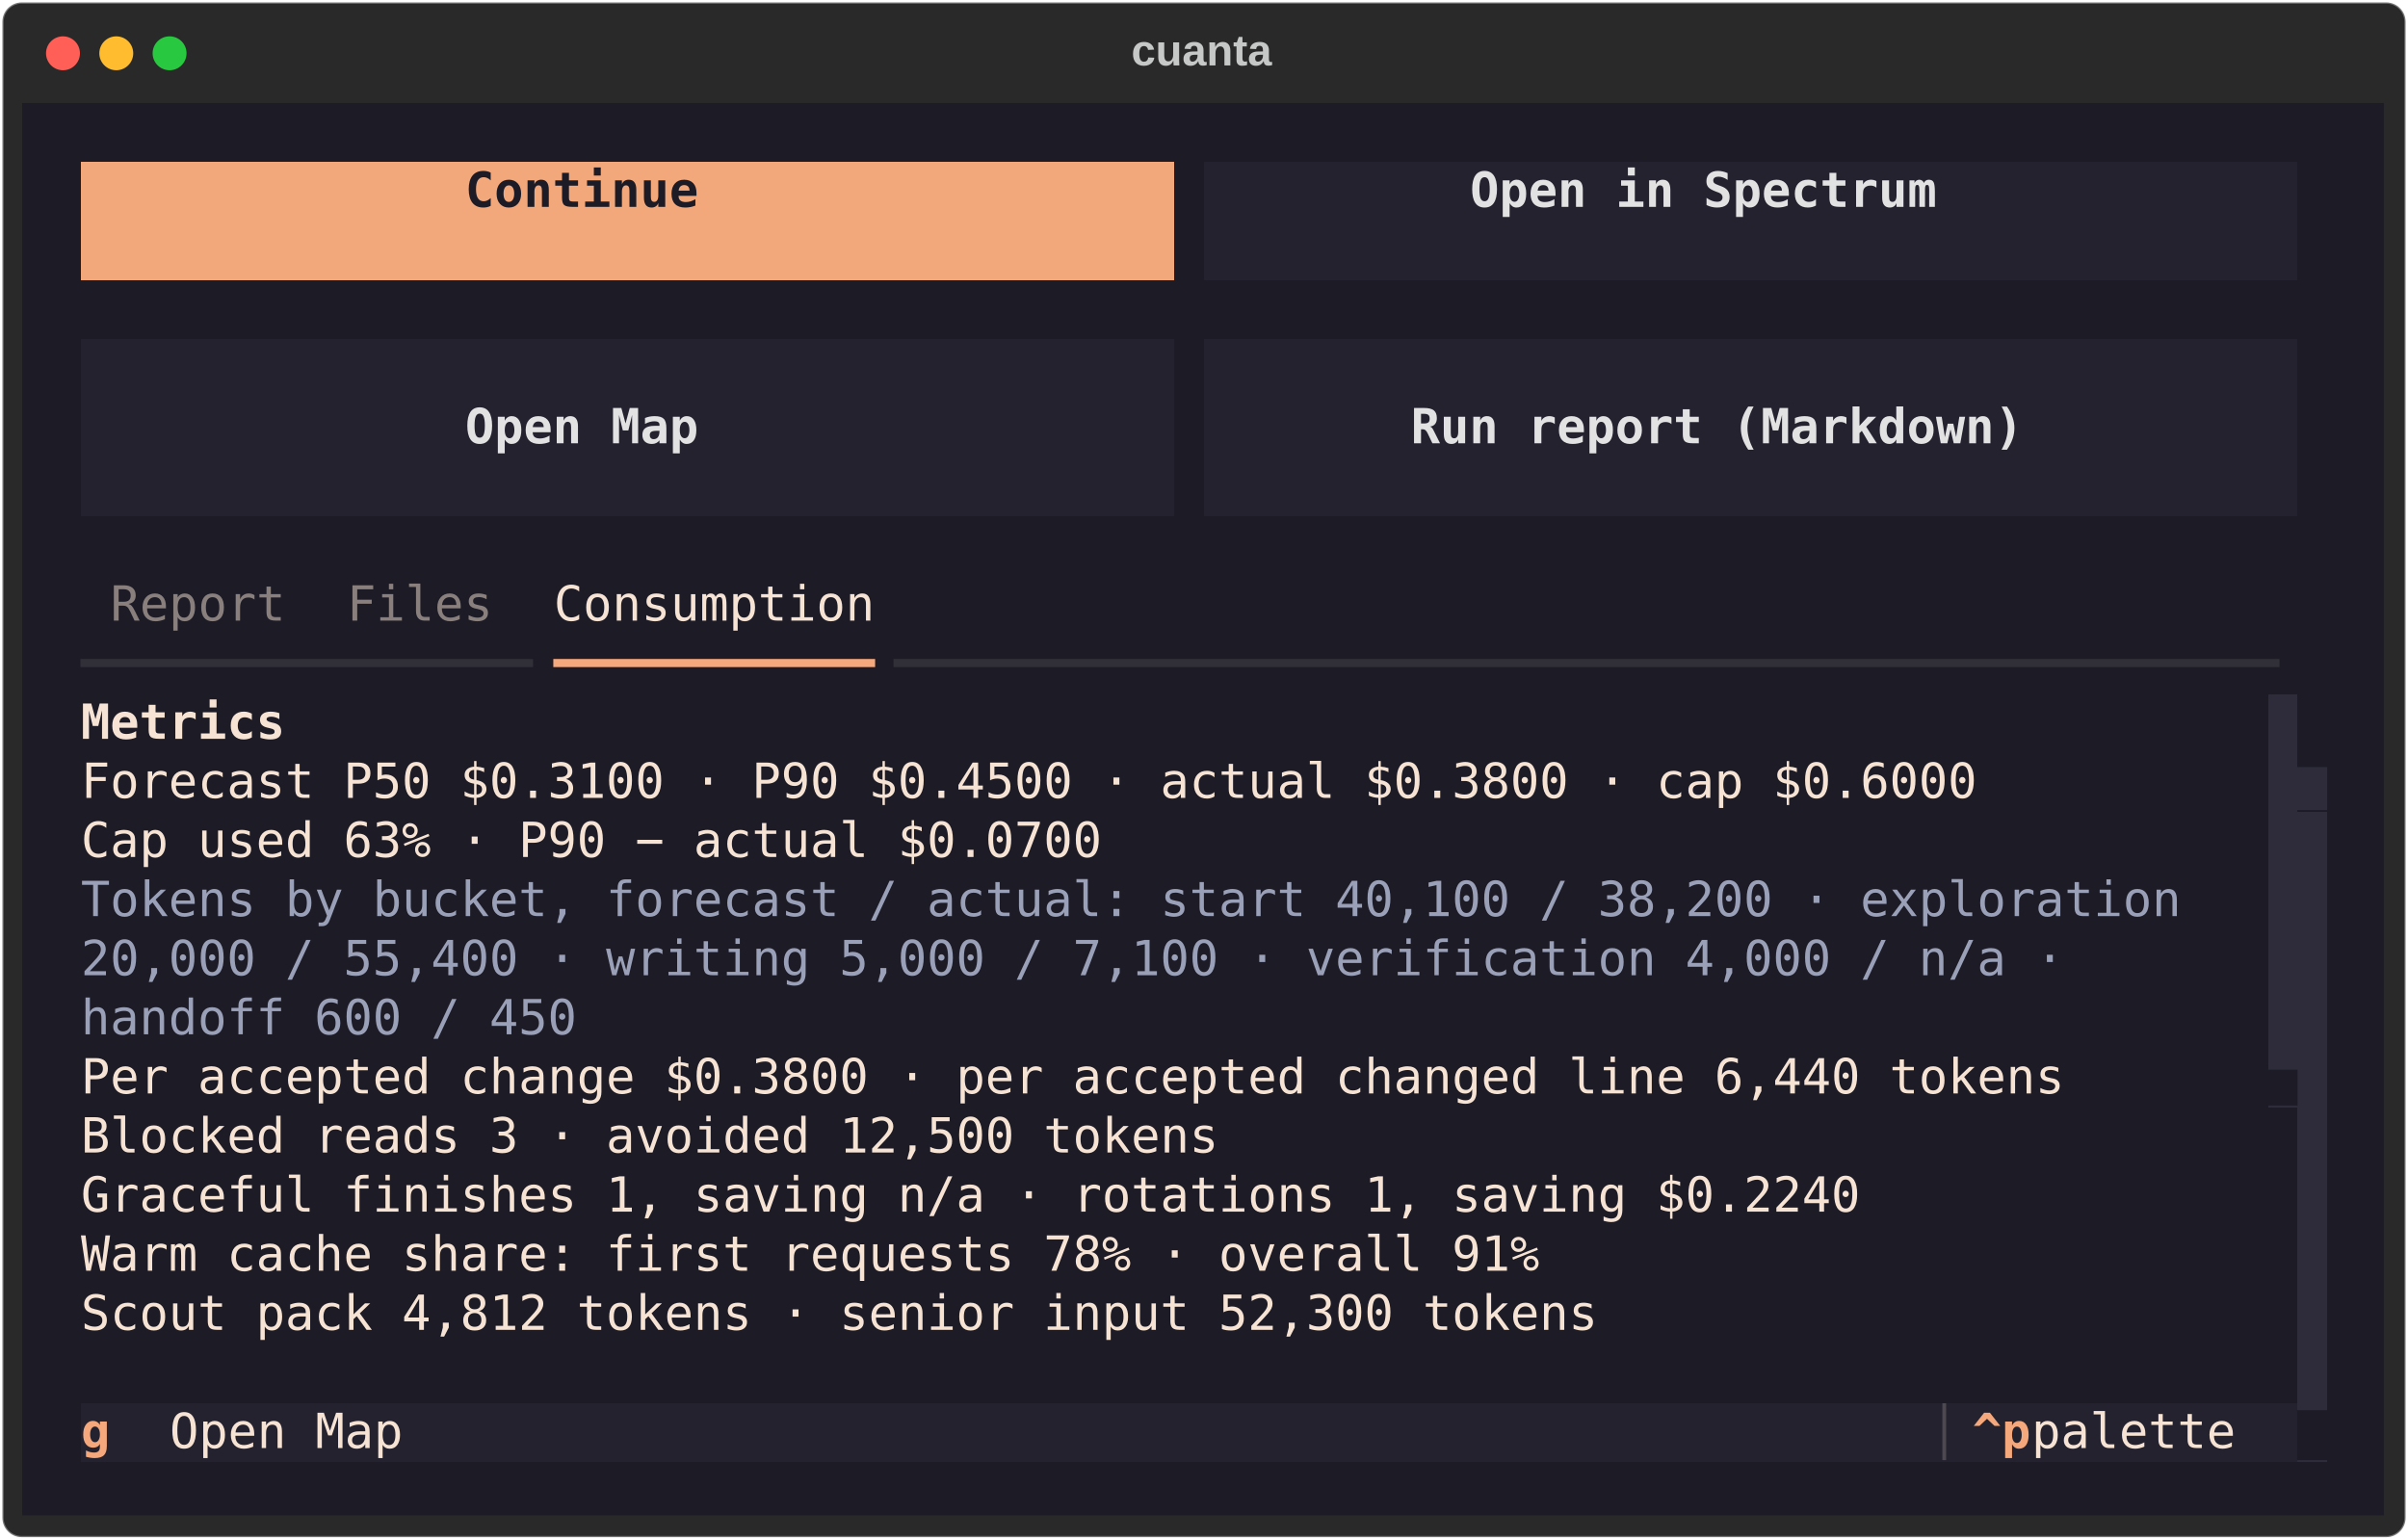
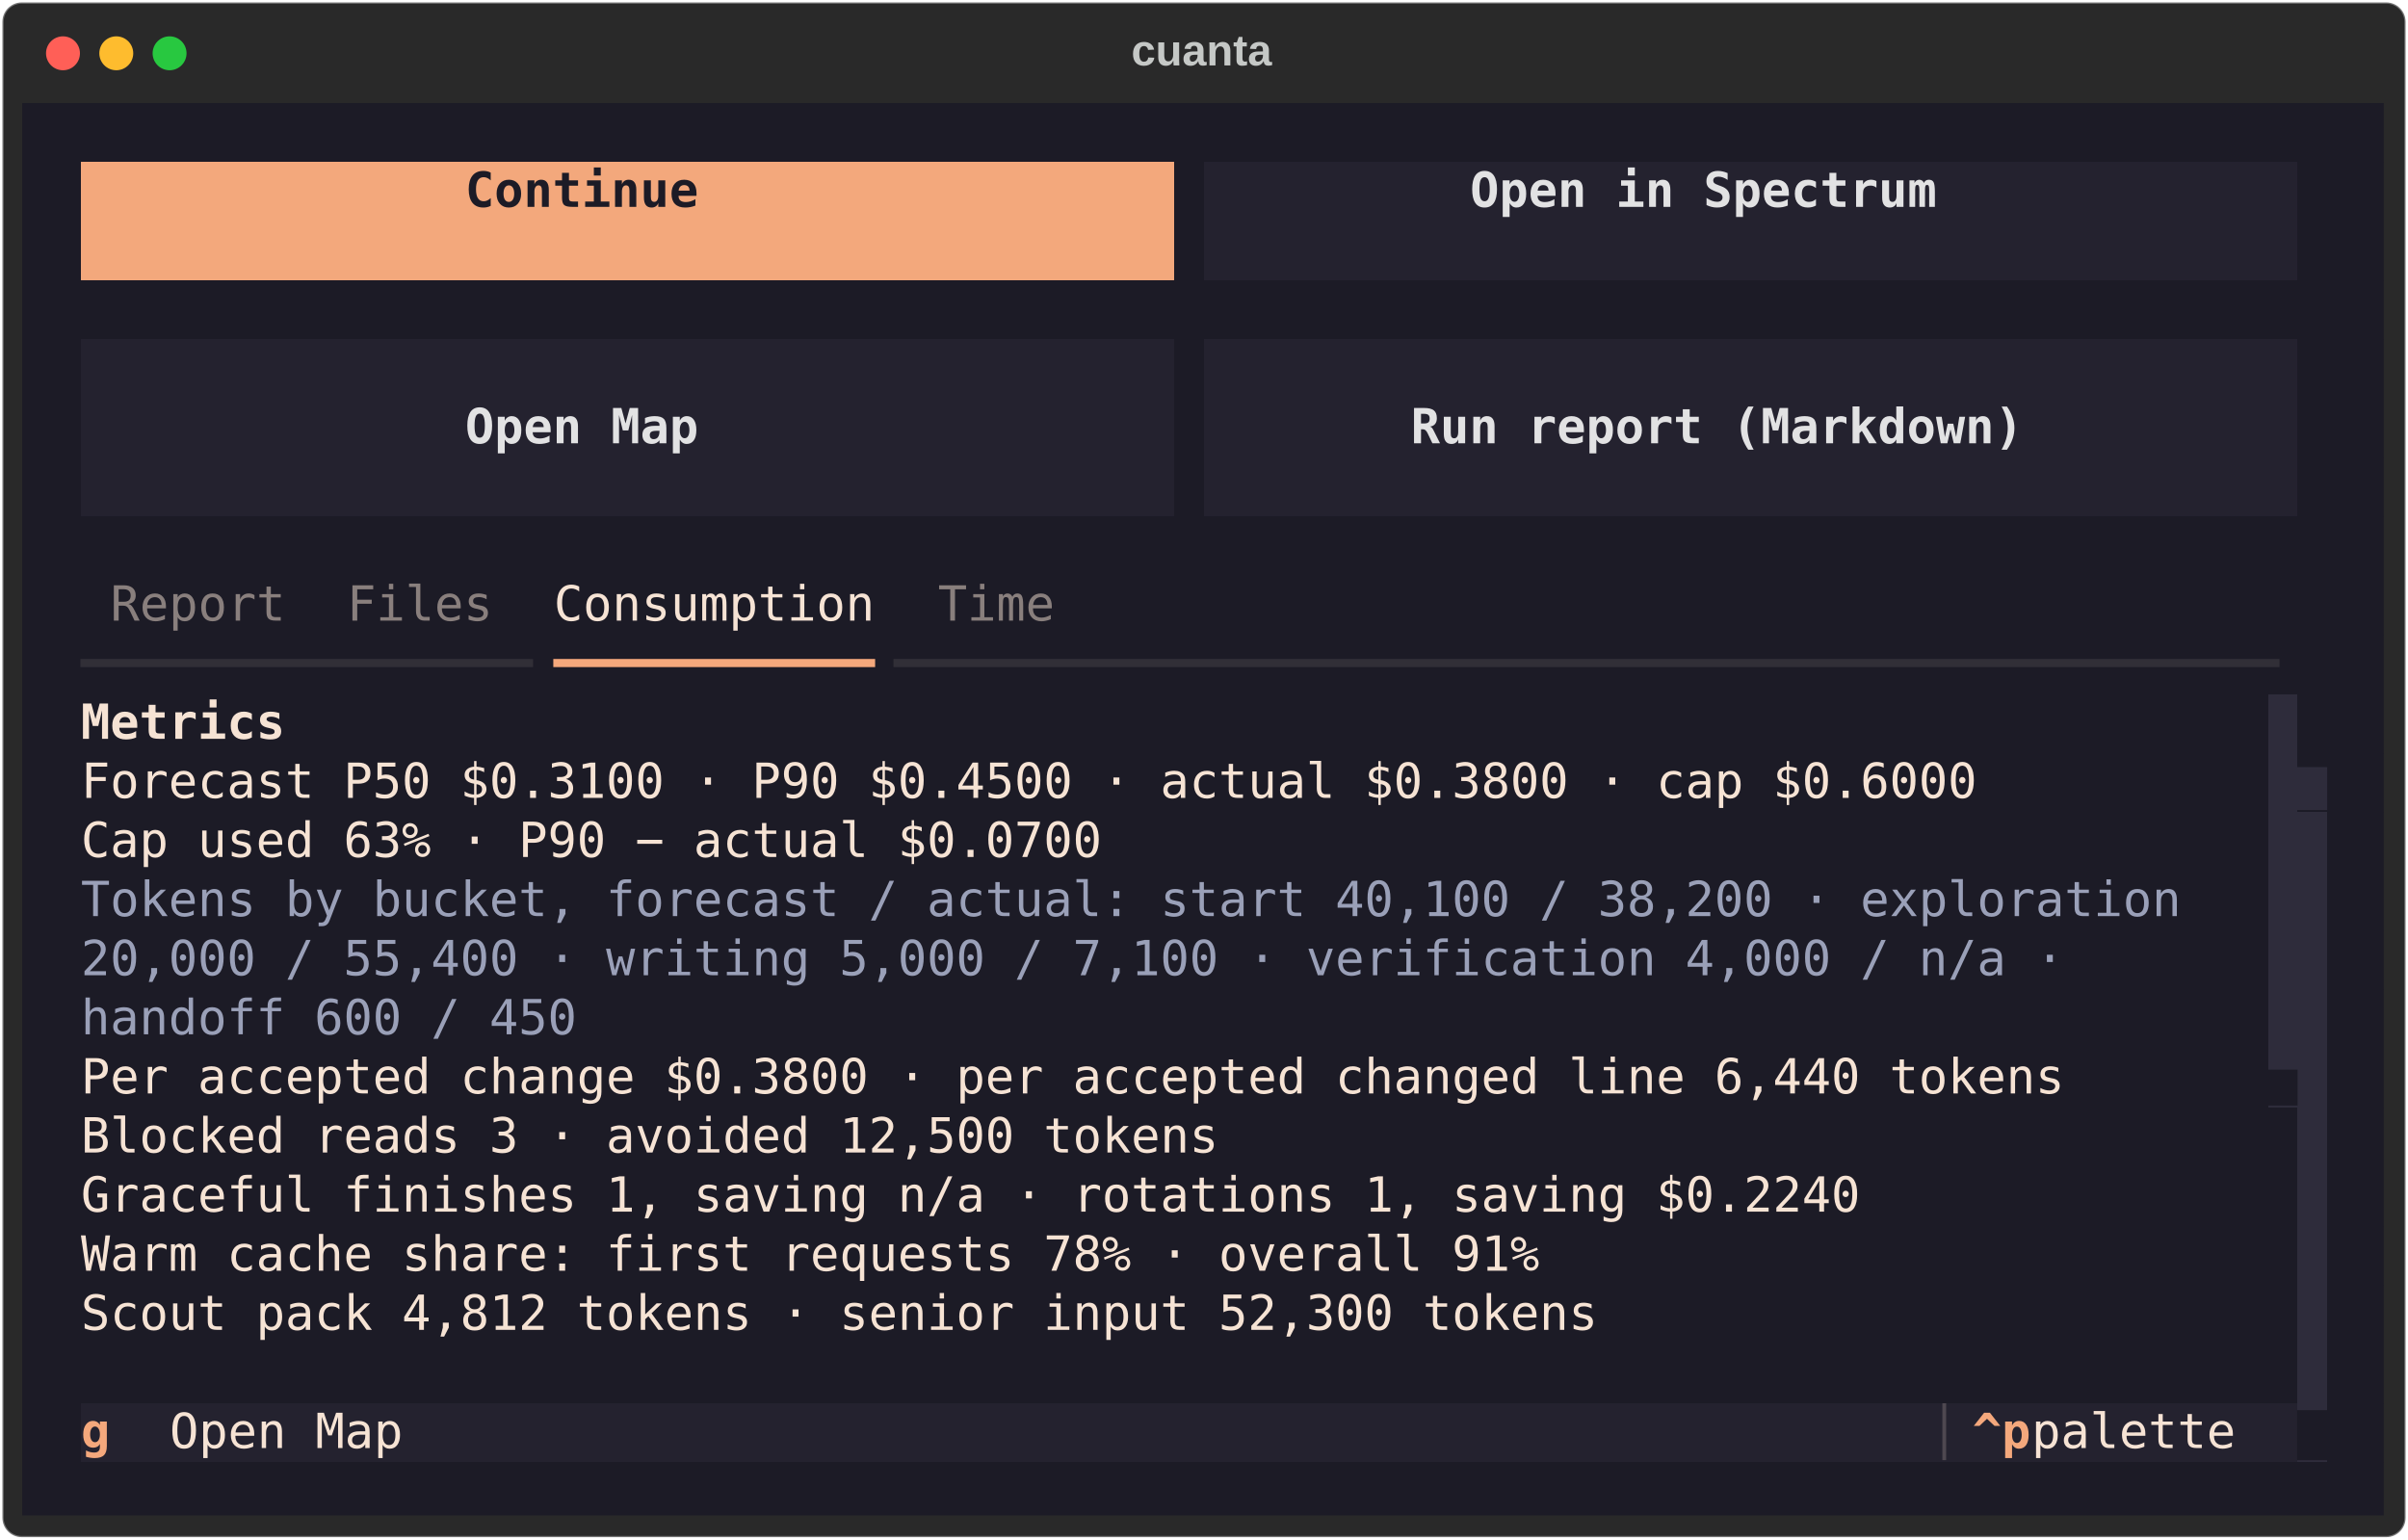
<svg xmlns="http://www.w3.org/2000/svg" class="rich-terminal" viewBox="0 0 994 635.6">
  <style>

    @font-face {
        font-family: "Fira Code";
        src: local("FiraCode-Regular"),
                url("https://cdnjs.cloudflare.com/ajax/libs/firacode/6.2.0/woff2/FiraCode-Regular.woff2") format("woff2"),
                url("https://cdnjs.cloudflare.com/ajax/libs/firacode/6.2.0/woff/FiraCode-Regular.woff") format("woff");
        font-style: normal;
        font-weight: 400;
    }
    @font-face {
        font-family: "Fira Code";
        src: local("FiraCode-Bold"),
                url("https://cdnjs.cloudflare.com/ajax/libs/firacode/6.2.0/woff2/FiraCode-Bold.woff2") format("woff2"),
                url("https://cdnjs.cloudflare.com/ajax/libs/firacode/6.2.0/woff/FiraCode-Bold.woff") format("woff");
        font-style: bold;
        font-weight: 700;
    }

    .terminal-matrix {
        font-family: Fira Code, monospace;
        font-size: 20px;
        line-height: 24.4px;
        font-variant-east-asian: full-width;
    }

    .terminal-title {
        font-size: 18px;
        font-weight: bold;
        font-family: arial;
    }

    .terminal-r1 { fill: #c5c8c6 }
.terminal-r2 { fill: #1c1b26;font-weight: bold }
.terminal-r3 { fill: #e2e2e3;font-weight: bold }
.terminal-r4 { fill: #f6e3d4 }
.terminal-r5 { fill: #897f7d }
.terminal-r6 { fill: #312f37 }
.terminal-r7 { fill: #f4a87c }
.terminal-r8 { fill: #f6e3d4;font-weight: bold }
.terminal-r9 { fill: #1c1b26 }
.terminal-r10 { fill: #2e2c3b }
.terminal-r11 { fill: #9aa0b8 }
.terminal-r12 { fill: #f4a87c;font-weight: bold }
.terminal-r13 { fill: #4e4850 }
    </style>
  <defs>
    <clipPath id="terminal-clip-terminal">
      <rect x="0" y="0" width="975.0" height="584.6" />
    </clipPath>
    <clipPath id="terminal-line-0">
      <rect x="0" y="1.5" width="976" height="24.65" />
    </clipPath>
    <clipPath id="terminal-line-1">
      <rect x="0" y="25.9" width="976" height="24.65" />
    </clipPath>
    <clipPath id="terminal-line-2">
      <rect x="0" y="50.3" width="976" height="24.65" />
    </clipPath>
    <clipPath id="terminal-line-3">
      <rect x="0" y="74.7" width="976" height="24.65" />
    </clipPath>
    <clipPath id="terminal-line-4">
      <rect x="0" y="99.1" width="976" height="24.65" />
    </clipPath>
    <clipPath id="terminal-line-5">
      <rect x="0" y="123.5" width="976" height="24.65" />
    </clipPath>
    <clipPath id="terminal-line-6">
      <rect x="0" y="147.9" width="976" height="24.65" />
    </clipPath>
    <clipPath id="terminal-line-7">
      <rect x="0" y="172.3" width="976" height="24.65" />
    </clipPath>
    <clipPath id="terminal-line-8">
      <rect x="0" y="196.7" width="976" height="24.65" />
    </clipPath>
    <clipPath id="terminal-line-9">
      <rect x="0" y="221.1" width="976" height="24.65" />
    </clipPath>
    <clipPath id="terminal-line-10">
      <rect x="0" y="245.5" width="976" height="24.65" />
    </clipPath>
    <clipPath id="terminal-line-11">
      <rect x="0" y="269.9" width="976" height="24.65" />
    </clipPath>
    <clipPath id="terminal-line-12">
      <rect x="0" y="294.3" width="976" height="24.65" />
    </clipPath>
    <clipPath id="terminal-line-13">
      <rect x="0" y="318.7" width="976" height="24.65" />
    </clipPath>
    <clipPath id="terminal-line-14">
      <rect x="0" y="343.1" width="976" height="24.65" />
    </clipPath>
    <clipPath id="terminal-line-15">
      <rect x="0" y="367.5" width="976" height="24.65" />
    </clipPath>
    <clipPath id="terminal-line-16">
      <rect x="0" y="391.9" width="976" height="24.65" />
    </clipPath>
    <clipPath id="terminal-line-17">
      <rect x="0" y="416.3" width="976" height="24.65" />
    </clipPath>
    <clipPath id="terminal-line-18">
      <rect x="0" y="440.7" width="976" height="24.65" />
    </clipPath>
    <clipPath id="terminal-line-19">
      <rect x="0" y="465.1" width="976" height="24.65" />
    </clipPath>
    <clipPath id="terminal-line-20">
      <rect x="0" y="489.5" width="976" height="24.65" />
    </clipPath>
    <clipPath id="terminal-line-21">
      <rect x="0" y="513.9" width="976" height="24.65" />
    </clipPath>
    <clipPath id="terminal-line-22">
      <rect x="0" y="538.3" width="976" height="24.65" />
    </clipPath>
  </defs>
  <rect fill="#292929" stroke="rgba(255,255,255,0.35)" stroke-width="1" x="1" y="1" width="992" height="633.6" rx="8" />
  <text class="terminal-title" fill="#c5c8c6" text-anchor="middle" x="496" y="27">cuanta</text>
  <g transform="translate(26,22)">
    <circle cx="0" cy="0" r="7" fill="#ff5f57" />
    <circle cx="22" cy="0" r="7" fill="#febc2e" />
    <circle cx="44" cy="0" r="7" fill="#28c840" />
  </g>
  <g transform="translate(9, 41)" clip-path="url(#terminal-clip-terminal)">
    <rect fill="#1c1b26" x="0" y="1.5" width="976" height="24.65" shape-rendering="crispEdges" />
    <rect fill="#1c1b26" x="0" y="25.9" width="24.4" height="24.65" shape-rendering="crispEdges" />
    <rect fill="#f3a87c" x="24.4" y="25.9" width="158.6" height="24.65" shape-rendering="crispEdges" />
    <rect fill="#f3a87c" x="183" y="25.9" width="122" height="24.65" shape-rendering="crispEdges" />
    <rect fill="#f3a87c" x="305" y="25.9" width="170.8" height="24.65" shape-rendering="crispEdges" />
    <rect fill="#1c1b26" x="475.8" y="25.9" width="12.2" height="24.65" shape-rendering="crispEdges" />
    <rect fill="#24222f" x="488" y="25.9" width="109.8" height="24.65" shape-rendering="crispEdges" />
    <rect fill="#24222f" x="597.8" y="25.9" width="219.6" height="24.65" shape-rendering="crispEdges" />
    <rect fill="#24222f" x="817.4" y="25.9" width="122" height="24.65" shape-rendering="crispEdges" />
    <rect fill="#1c1b26" x="939.4" y="25.9" width="12.2" height="24.65" shape-rendering="crispEdges" />
    <rect fill="#1c1b26" x="951.6" y="25.9" width="24.4" height="24.65" shape-rendering="crispEdges" />
    <rect fill="#1c1b26" x="0" y="50.3" width="24.4" height="24.65" shape-rendering="crispEdges" />
    <rect fill="#f3a87c" x="24.4" y="50.3" width="451.4" height="24.65" shape-rendering="crispEdges" />
    <rect fill="#1c1b26" x="475.8" y="50.3" width="12.2" height="24.65" shape-rendering="crispEdges" />
    <rect fill="#24222f" x="488" y="50.3" width="451.4" height="24.65" shape-rendering="crispEdges" />
    <rect fill="#1c1b26" x="939.4" y="50.3" width="12.2" height="24.65" shape-rendering="crispEdges" />
    <rect fill="#1c1b26" x="951.6" y="50.3" width="24.4" height="24.65" shape-rendering="crispEdges" />
    <rect fill="#1c1b26" x="0" y="74.7" width="939.4" height="24.65" shape-rendering="crispEdges" />
    <rect fill="#1c1b26" x="939.4" y="74.7" width="12.2" height="24.65" shape-rendering="crispEdges" />
    <rect fill="#1c1b26" x="951.6" y="74.7" width="24.4" height="24.65" shape-rendering="crispEdges" />
    <rect fill="#1c1b26" x="0" y="99.1" width="24.4" height="24.65" shape-rendering="crispEdges" />
    <rect fill="#24222f" x="24.4" y="99.1" width="451.4" height="24.65" shape-rendering="crispEdges" />
    <rect fill="#1c1b26" x="475.8" y="99.1" width="12.2" height="24.65" shape-rendering="crispEdges" />
    <rect fill="#24222f" x="488" y="99.1" width="451.4" height="24.65" shape-rendering="crispEdges" />
    <rect fill="#1c1b26" x="939.4" y="99.1" width="12.2" height="24.65" shape-rendering="crispEdges" />
    <rect fill="#1c1b26" x="951.6" y="99.1" width="24.4" height="24.65" shape-rendering="crispEdges" />
    <rect fill="#1c1b26" x="0" y="123.5" width="24.4" height="24.65" shape-rendering="crispEdges" />
    <rect fill="#24222f" x="24.4" y="123.5" width="158.6" height="24.65" shape-rendering="crispEdges" />
    <rect fill="#24222f" x="183" y="123.5" width="122" height="24.65" shape-rendering="crispEdges" />
    <rect fill="#24222f" x="305" y="123.5" width="170.8" height="24.65" shape-rendering="crispEdges" />
    <rect fill="#1c1b26" x="475.8" y="123.5" width="12.2" height="24.65" shape-rendering="crispEdges" />
    <rect fill="#24222f" x="488" y="123.5" width="85.4" height="24.65" shape-rendering="crispEdges" />
    <rect fill="#24222f" x="573.4" y="123.5" width="280.6" height="24.65" shape-rendering="crispEdges" />
    <rect fill="#24222f" x="854" y="123.5" width="85.4" height="24.65" shape-rendering="crispEdges" />
    <rect fill="#1c1b26" x="939.4" y="123.5" width="12.2" height="24.65" shape-rendering="crispEdges" />
    <rect fill="#1c1b26" x="951.6" y="123.5" width="24.4" height="24.65" shape-rendering="crispEdges" />
    <rect fill="#1c1b26" x="0" y="147.9" width="24.4" height="24.65" shape-rendering="crispEdges" />
    <rect fill="#24222f" x="24.4" y="147.9" width="451.4" height="24.65" shape-rendering="crispEdges" />
    <rect fill="#1c1b26" x="475.8" y="147.9" width="12.2" height="24.65" shape-rendering="crispEdges" />
    <rect fill="#24222f" x="488" y="147.9" width="451.4" height="24.65" shape-rendering="crispEdges" />
    <rect fill="#1c1b26" x="939.4" y="147.9" width="12.2" height="24.65" shape-rendering="crispEdges" />
    <rect fill="#1c1b26" x="951.6" y="147.9" width="24.4" height="24.65" shape-rendering="crispEdges" />
    <rect fill="#1c1b26" x="0" y="172.3" width="939.4" height="24.65" shape-rendering="crispEdges" />
    <rect fill="#1c1b26" x="939.4" y="172.3" width="12.2" height="24.65" shape-rendering="crispEdges" />
    <rect fill="#1c1b26" x="951.6" y="172.3" width="24.4" height="24.65" shape-rendering="crispEdges" />
    <rect fill="#1c1b26" x="0" y="196.7" width="36.6" height="24.65" shape-rendering="crispEdges" />
    <rect fill="#1c1b26" x="36.6" y="196.7" width="73.2" height="24.65" shape-rendering="crispEdges" />
    <rect fill="#1c1b26" x="109.8" y="196.7" width="24.4" height="24.65" shape-rendering="crispEdges" />
    <rect fill="#1c1b26" x="134.2" y="196.7" width="61" height="24.65" shape-rendering="crispEdges" />
    <rect fill="#1c1b26" x="195.2" y="196.7" width="24.4" height="24.65" shape-rendering="crispEdges" />
    <rect fill="#1c1b26" x="219.6" y="196.7" width="134.2" height="24.65" shape-rendering="crispEdges" />
-     <rect fill="#1c1b26" x="353.8" y="196.7" width="585.6" height="24.65" shape-rendering="crispEdges" />
+     <rect fill="#1c1b26" x="353.8" y="196.7" width="24.4" height="24.65" shape-rendering="crispEdges" />
+     <rect fill="#1c1b26" x="378.2" y="196.7" width="48.8" height="24.65" shape-rendering="crispEdges" />
+     <rect fill="#1c1b26" x="427" y="196.7" width="512.4" height="24.65" shape-rendering="crispEdges" />
    <rect fill="#1c1b26" x="939.4" y="196.7" width="12.2" height="24.65" shape-rendering="crispEdges" />
    <rect fill="#1c1b26" x="951.6" y="196.7" width="24.4" height="24.65" shape-rendering="crispEdges" />
    <rect fill="#1c1b26" x="0" y="221.1" width="24.4" height="24.65" shape-rendering="crispEdges" />
    <rect fill="#1c1b26" x="24.4" y="221.1" width="195.2" height="24.65" shape-rendering="crispEdges" />
    <rect fill="#1c1b26" x="219.6" y="221.1" width="134.2" height="24.65" shape-rendering="crispEdges" />
    <rect fill="#1c1b26" x="353.8" y="221.1" width="585.6" height="24.65" shape-rendering="crispEdges" />
    <rect fill="#1c1b26" x="939.4" y="221.1" width="12.2" height="24.65" shape-rendering="crispEdges" />
    <rect fill="#1c1b26" x="951.6" y="221.1" width="24.4" height="24.65" shape-rendering="crispEdges" />
    <rect fill="#1c1b26" x="0" y="245.5" width="24.4" height="24.65" shape-rendering="crispEdges" />
    <rect fill="#1c1b26" x="24.4" y="245.5" width="85.4" height="24.65" shape-rendering="crispEdges" />
    <rect fill="#1c1b26" x="109.8" y="245.5" width="817.4" height="24.65" shape-rendering="crispEdges" />
    <rect fill="#2e2c3b" x="927.2" y="245.5" width="12.2" height="24.65" shape-rendering="crispEdges" />
    <rect fill="#1c1b26" x="939.4" y="245.5" width="12.2" height="24.65" shape-rendering="crispEdges" />
    <rect fill="#1c1b26" x="951.6" y="245.5" width="24.4" height="24.65" shape-rendering="crispEdges" />
    <rect fill="#1c1b26" x="0" y="269.9" width="24.4" height="24.65" shape-rendering="crispEdges" />
    <rect fill="#1c1b26" x="24.4" y="269.9" width="793" height="24.65" shape-rendering="crispEdges" />
    <rect fill="#1c1b26" x="817.4" y="269.9" width="109.8" height="24.65" shape-rendering="crispEdges" />
    <rect fill="#2e2c3b" x="927.2" y="269.9" width="12.2" height="24.65" shape-rendering="crispEdges" />
    <rect fill="#1c1b26" x="939.4" y="269.9" width="12.2" height="24.65" shape-rendering="crispEdges" />
    <rect fill="#1c1b26" x="951.6" y="269.9" width="24.4" height="24.65" shape-rendering="crispEdges" />
    <rect fill="#1c1b26" x="0" y="294.3" width="24.4" height="24.65" shape-rendering="crispEdges" />
    <rect fill="#1c1b26" x="24.4" y="294.3" width="427" height="24.65" shape-rendering="crispEdges" />
    <rect fill="#1c1b26" x="451.4" y="294.3" width="475.8" height="24.65" shape-rendering="crispEdges" />
    <rect fill="#2e2c3b" x="927.2" y="294.3" width="24.4" height="24.65" shape-rendering="crispEdges" />
    <rect fill="#1c1b26" x="951.6" y="294.3" width="24.4" height="24.65" shape-rendering="crispEdges" />
    <rect fill="#1c1b26" x="0" y="318.7" width="24.4" height="24.65" shape-rendering="crispEdges" />
    <rect fill="#1c1b26" x="24.4" y="318.7" width="878.4" height="24.65" shape-rendering="crispEdges" />
    <rect fill="#1c1b26" x="902.8" y="318.7" width="24.4" height="24.65" shape-rendering="crispEdges" />
    <rect fill="#2e2c3b" x="927.2" y="318.7" width="24.4" height="24.65" shape-rendering="crispEdges" />
    <rect fill="#1c1b26" x="951.6" y="318.7" width="24.4" height="24.65" shape-rendering="crispEdges" />
    <rect fill="#1c1b26" x="0" y="343.1" width="24.4" height="24.65" shape-rendering="crispEdges" />
    <rect fill="#1c1b26" x="24.4" y="343.1" width="829.6" height="24.65" shape-rendering="crispEdges" />
    <rect fill="#1c1b26" x="854" y="343.1" width="73.2" height="24.65" shape-rendering="crispEdges" />
    <rect fill="#2e2c3b" x="927.2" y="343.1" width="24.4" height="24.65" shape-rendering="crispEdges" />
    <rect fill="#1c1b26" x="951.6" y="343.1" width="24.4" height="24.65" shape-rendering="crispEdges" />
    <rect fill="#1c1b26" x="0" y="367.5" width="24.4" height="24.65" shape-rendering="crispEdges" />
    <rect fill="#1c1b26" x="24.4" y="367.5" width="207.4" height="24.65" shape-rendering="crispEdges" />
    <rect fill="#1c1b26" x="231.8" y="367.5" width="695.4" height="24.65" shape-rendering="crispEdges" />
    <rect fill="#2e2c3b" x="927.2" y="367.5" width="24.4" height="24.65" shape-rendering="crispEdges" />
    <rect fill="#1c1b26" x="951.6" y="367.5" width="24.4" height="24.65" shape-rendering="crispEdges" />
    <rect fill="#1c1b26" x="0" y="391.9" width="24.4" height="24.65" shape-rendering="crispEdges" />
    <rect fill="#1c1b26" x="24.4" y="391.9" width="829.6" height="24.65" shape-rendering="crispEdges" />
    <rect fill="#1c1b26" x="854" y="391.9" width="73.2" height="24.65" shape-rendering="crispEdges" />
    <rect fill="#2e2c3b" x="927.2" y="391.9" width="24.4" height="24.65" shape-rendering="crispEdges" />
    <rect fill="#1c1b26" x="951.6" y="391.9" width="24.4" height="24.65" shape-rendering="crispEdges" />
    <rect fill="#1c1b26" x="0" y="416.3" width="24.4" height="24.65" shape-rendering="crispEdges" />
    <rect fill="#1c1b26" x="24.4" y="416.3" width="475.8" height="24.65" shape-rendering="crispEdges" />
    <rect fill="#1c1b26" x="500.2" y="416.3" width="427" height="24.65" shape-rendering="crispEdges" />
    <rect fill="#1c1b26" x="927.2" y="416.3" width="12.2" height="24.65" shape-rendering="crispEdges" />
    <rect fill="#2e2c3b" x="939.4" y="416.3" width="12.2" height="24.65" shape-rendering="crispEdges" />
    <rect fill="#1c1b26" x="951.6" y="416.3" width="24.4" height="24.65" shape-rendering="crispEdges" />
    <rect fill="#1c1b26" x="0" y="440.7" width="24.4" height="24.65" shape-rendering="crispEdges" />
    <rect fill="#1c1b26" x="24.4" y="440.7" width="744.2" height="24.65" shape-rendering="crispEdges" />
    <rect fill="#1c1b26" x="768.6" y="440.7" width="158.6" height="24.65" shape-rendering="crispEdges" />
    <rect fill="#1c1b26" x="927.2" y="440.7" width="12.2" height="24.65" shape-rendering="crispEdges" />
    <rect fill="#2e2c3b" x="939.4" y="440.7" width="12.2" height="24.65" shape-rendering="crispEdges" />
    <rect fill="#1c1b26" x="951.6" y="440.7" width="24.4" height="24.65" shape-rendering="crispEdges" />
    <rect fill="#1c1b26" x="0" y="465.1" width="24.4" height="24.65" shape-rendering="crispEdges" />
    <rect fill="#1c1b26" x="24.4" y="465.1" width="610" height="24.65" shape-rendering="crispEdges" />
    <rect fill="#1c1b26" x="634.4" y="465.1" width="292.8" height="24.65" shape-rendering="crispEdges" />
    <rect fill="#1c1b26" x="927.2" y="465.1" width="12.2" height="24.65" shape-rendering="crispEdges" />
    <rect fill="#2e2c3b" x="939.4" y="465.1" width="12.2" height="24.65" shape-rendering="crispEdges" />
    <rect fill="#1c1b26" x="951.6" y="465.1" width="24.4" height="24.65" shape-rendering="crispEdges" />
    <rect fill="#1c1b26" x="0" y="489.5" width="24.4" height="24.65" shape-rendering="crispEdges" />
    <rect fill="#1c1b26" x="24.4" y="489.5" width="634.4" height="24.65" shape-rendering="crispEdges" />
    <rect fill="#1c1b26" x="658.8" y="489.5" width="268.4" height="24.65" shape-rendering="crispEdges" />
    <rect fill="#1c1b26" x="927.2" y="489.5" width="12.2" height="24.65" shape-rendering="crispEdges" />
    <rect fill="#2e2c3b" x="939.4" y="489.5" width="12.2" height="24.65" shape-rendering="crispEdges" />
    <rect fill="#1c1b26" x="951.6" y="489.5" width="24.4" height="24.65" shape-rendering="crispEdges" />
    <rect fill="#1c1b26" x="0" y="513.9" width="927.2" height="24.65" shape-rendering="crispEdges" />
    <rect fill="#1c1b26" x="927.2" y="513.9" width="12.2" height="24.65" shape-rendering="crispEdges" />
    <rect fill="#2e2c3b" x="939.4" y="513.9" width="12.2" height="24.65" shape-rendering="crispEdges" />
    <rect fill="#1c1b26" x="951.6" y="513.9" width="24.4" height="24.65" shape-rendering="crispEdges" />
    <rect fill="#1c1b26" x="0" y="538.3" width="24.4" height="24.65" shape-rendering="crispEdges" />
    <rect fill="#24222f" x="24.4" y="538.3" width="36.6" height="24.65" shape-rendering="crispEdges" />
    <rect fill="#24222f" x="61" y="538.3" width="109.8" height="24.65" shape-rendering="crispEdges" />
    <rect fill="#24222f" x="170.8" y="538.3" width="622.2" height="24.65" shape-rendering="crispEdges" />
    <rect fill="#24222f" x="793" y="538.3" width="12.2" height="24.65" shape-rendering="crispEdges" />
    <rect fill="#24222f" x="805.2" y="538.3" width="24.4" height="24.65" shape-rendering="crispEdges" />
    <rect fill="#24222f" x="829.6" y="538.3" width="97.6" height="24.65" shape-rendering="crispEdges" />
    <rect fill="#24222f" x="927.2" y="538.3" width="12.2" height="24.65" shape-rendering="crispEdges" />
    <rect fill="#2e2c3b" x="939.4" y="538.3" width="12.2" height="24.65" shape-rendering="crispEdges" />
    <rect fill="#1c1b26" x="951.6" y="538.3" width="24.4" height="24.65" shape-rendering="crispEdges" />
    <rect fill="#1c1b26" x="0" y="562.7" width="976" height="24.65" shape-rendering="crispEdges" />
    <g class="terminal-matrix">
      <text class="terminal-r1" x="976" y="20" textLength="12.2" clip-path="url(#terminal-line-0)">
</text>
      <text class="terminal-r2" x="183" y="44.4" textLength="122" clip-path="url(#terminal-line-1)"> Continue </text>
      <text class="terminal-r3" x="597.8" y="44.4" textLength="219.6" clip-path="url(#terminal-line-1)"> Open in Spectrum </text>
      <text class="terminal-r1" x="976" y="44.4" textLength="12.2" clip-path="url(#terminal-line-1)">
</text>
      <text class="terminal-r1" x="976" y="68.8" textLength="12.2" clip-path="url(#terminal-line-2)">
</text>
      <text class="terminal-r1" x="976" y="93.2" textLength="12.2" clip-path="url(#terminal-line-3)">
</text>
      <text class="terminal-r1" x="976" y="117.6" textLength="12.2" clip-path="url(#terminal-line-4)">
</text>
      <text class="terminal-r3" x="183" y="142" textLength="122" clip-path="url(#terminal-line-5)"> Open Map </text>
      <text class="terminal-r3" x="573.4" y="142" textLength="280.6" clip-path="url(#terminal-line-5)"> Run report (Markdown) </text>
      <text class="terminal-r1" x="976" y="142" textLength="12.2" clip-path="url(#terminal-line-5)">
</text>
      <text class="terminal-r1" x="976" y="166.4" textLength="12.2" clip-path="url(#terminal-line-6)">
</text>
      <text class="terminal-r1" x="976" y="190.8" textLength="12.2" clip-path="url(#terminal-line-7)">
</text>
      <text class="terminal-r5" x="36.6" y="215.2" textLength="73.2" clip-path="url(#terminal-line-8)">Report</text>
      <text class="terminal-r5" x="134.2" y="215.2" textLength="61" clip-path="url(#terminal-line-8)">Files</text>
      <text class="terminal-r4" x="219.6" y="215.2" textLength="134.2" clip-path="url(#terminal-line-8)">Consumption</text>
+       <text class="terminal-r5" x="378.2" y="215.2" textLength="48.8" clip-path="url(#terminal-line-8)">Time</text>
      <text class="terminal-r1" x="976" y="215.2" textLength="12.2" clip-path="url(#terminal-line-8)">
</text>
      <text class="terminal-r6" x="24.4" y="239.6" textLength="195.2" clip-path="url(#terminal-line-9)">━━━━━━━━━━━━━━━╸</text>
      <text class="terminal-r7" x="219.6" y="239.6" textLength="134.2" clip-path="url(#terminal-line-9)">━━━━━━━━━━━</text>
      <text class="terminal-r6" x="353.8" y="239.6" textLength="585.6" clip-path="url(#terminal-line-9)">╺━━━━━━━━━━━━━━━━━━━━━━━━━━━━━━━━━━━━━━━━━━━━━━━</text>
      <text class="terminal-r1" x="976" y="239.6" textLength="12.2" clip-path="url(#terminal-line-9)">
</text>
      <text class="terminal-r8" x="24.4" y="264" textLength="85.4" clip-path="url(#terminal-line-10)">Metrics</text>
      <text class="terminal-r1" x="976" y="264" textLength="12.2" clip-path="url(#terminal-line-10)">
</text>
      <text class="terminal-r4" x="24.4" y="288.4" textLength="793" clip-path="url(#terminal-line-11)">Forecast P50 $0.3100 · P90 $0.4500 · actual $0.3800 · cap $0.6000</text>
      <text class="terminal-r10" x="939.4" y="288.4" textLength="12.2" clip-path="url(#terminal-line-11)">▆</text>
      <text class="terminal-r1" x="976" y="288.4" textLength="12.2" clip-path="url(#terminal-line-11)">
</text>
      <text class="terminal-r4" x="24.4" y="312.8" textLength="427" clip-path="url(#terminal-line-12)">Cap used 63% · P90 − actual $0.0700</text>
      <text class="terminal-r1" x="976" y="312.8" textLength="12.2" clip-path="url(#terminal-line-12)">
</text>
      <text class="terminal-r11" x="24.4" y="337.2" textLength="878.4" clip-path="url(#terminal-line-13)">Tokens by bucket, forecast / actual: start 40,100 / 38,200 · exploration</text>
      <text class="terminal-r1" x="976" y="337.2" textLength="12.2" clip-path="url(#terminal-line-13)">
</text>
      <text class="terminal-r11" x="24.4" y="361.6" textLength="829.6" clip-path="url(#terminal-line-14)">20,000 / 55,400 · writing 5,000 / 7,100 · verification 4,000 / n/a ·</text>
      <text class="terminal-r1" x="976" y="361.6" textLength="12.2" clip-path="url(#terminal-line-14)">
</text>
      <text class="terminal-r11" x="24.4" y="386" textLength="207.4" clip-path="url(#terminal-line-15)">handoff 600 / 450</text>
      <text class="terminal-r1" x="976" y="386" textLength="12.2" clip-path="url(#terminal-line-15)">
</text>
      <text class="terminal-r4" x="24.4" y="410.4" textLength="829.6" clip-path="url(#terminal-line-16)">Per accepted change $0.3800 · per accepted changed line 6,440 tokens</text>
      <text class="terminal-r9" x="927.2" y="410.4" textLength="24.4" clip-path="url(#terminal-line-16)">▅ </text>
      <text class="terminal-r1" x="976" y="410.4" textLength="12.2" clip-path="url(#terminal-line-16)">
</text>
      <text class="terminal-r4" x="24.4" y="434.8" textLength="475.8" clip-path="url(#terminal-line-17)">Blocked reads 3 · avoided 12,500 tokens</text>
      <text class="terminal-r1" x="976" y="434.8" textLength="12.2" clip-path="url(#terminal-line-17)">
</text>
      <text class="terminal-r4" x="24.4" y="459.2" textLength="744.2" clip-path="url(#terminal-line-18)">Graceful finishes 1, saving n/a · rotations 1, saving $0.2240</text>
      <text class="terminal-r1" x="976" y="459.2" textLength="12.2" clip-path="url(#terminal-line-18)">
</text>
      <text class="terminal-r4" x="24.4" y="483.6" textLength="610" clip-path="url(#terminal-line-19)">Warm cache share: first requests 78% · overall 91%</text>
      <text class="terminal-r1" x="976" y="483.6" textLength="12.2" clip-path="url(#terminal-line-19)">
</text>
      <text class="terminal-r4" x="24.4" y="508" textLength="634.4" clip-path="url(#terminal-line-20)">Scout pack 4,812 tokens · senior input 52,300 tokens</text>
      <text class="terminal-r1" x="976" y="508" textLength="12.2" clip-path="url(#terminal-line-20)">
</text>
      <text class="terminal-r1" x="976" y="532.4" textLength="12.2" clip-path="url(#terminal-line-21)">
</text>
      <text class="terminal-r12" x="24.4" y="556.8" textLength="36.6" clip-path="url(#terminal-line-22)"> g </text>
      <text class="terminal-r4" x="61" y="556.8" textLength="109.8" clip-path="url(#terminal-line-22)">Open Map </text>
      <text class="terminal-r13" x="793" y="556.8" textLength="12.2" clip-path="url(#terminal-line-22)">▏</text>
      <text class="terminal-r12" x="805.2" y="556.8" textLength="24.4" clip-path="url(#terminal-line-22)">^p</text>
      <text class="terminal-r4" x="829.6" y="556.8" textLength="97.6" clip-path="url(#terminal-line-22)"> palette</text>
      <text class="terminal-r9" x="939.4" y="556.8" textLength="12.2" clip-path="url(#terminal-line-22)">▇</text>
      <text class="terminal-r1" x="976" y="556.8" textLength="12.2" clip-path="url(#terminal-line-22)">
</text>
    </g>
  </g>
</svg>
